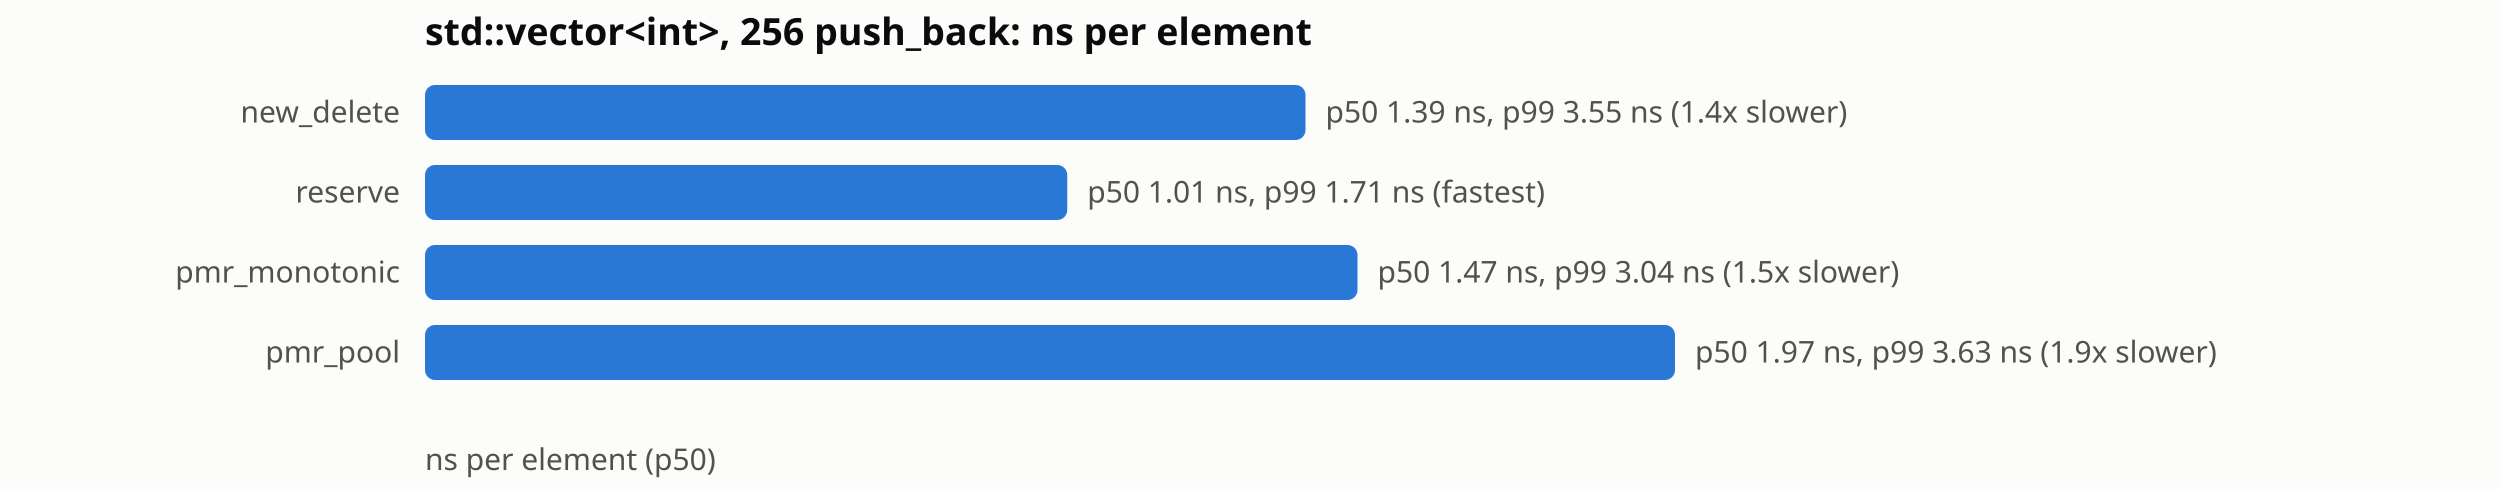
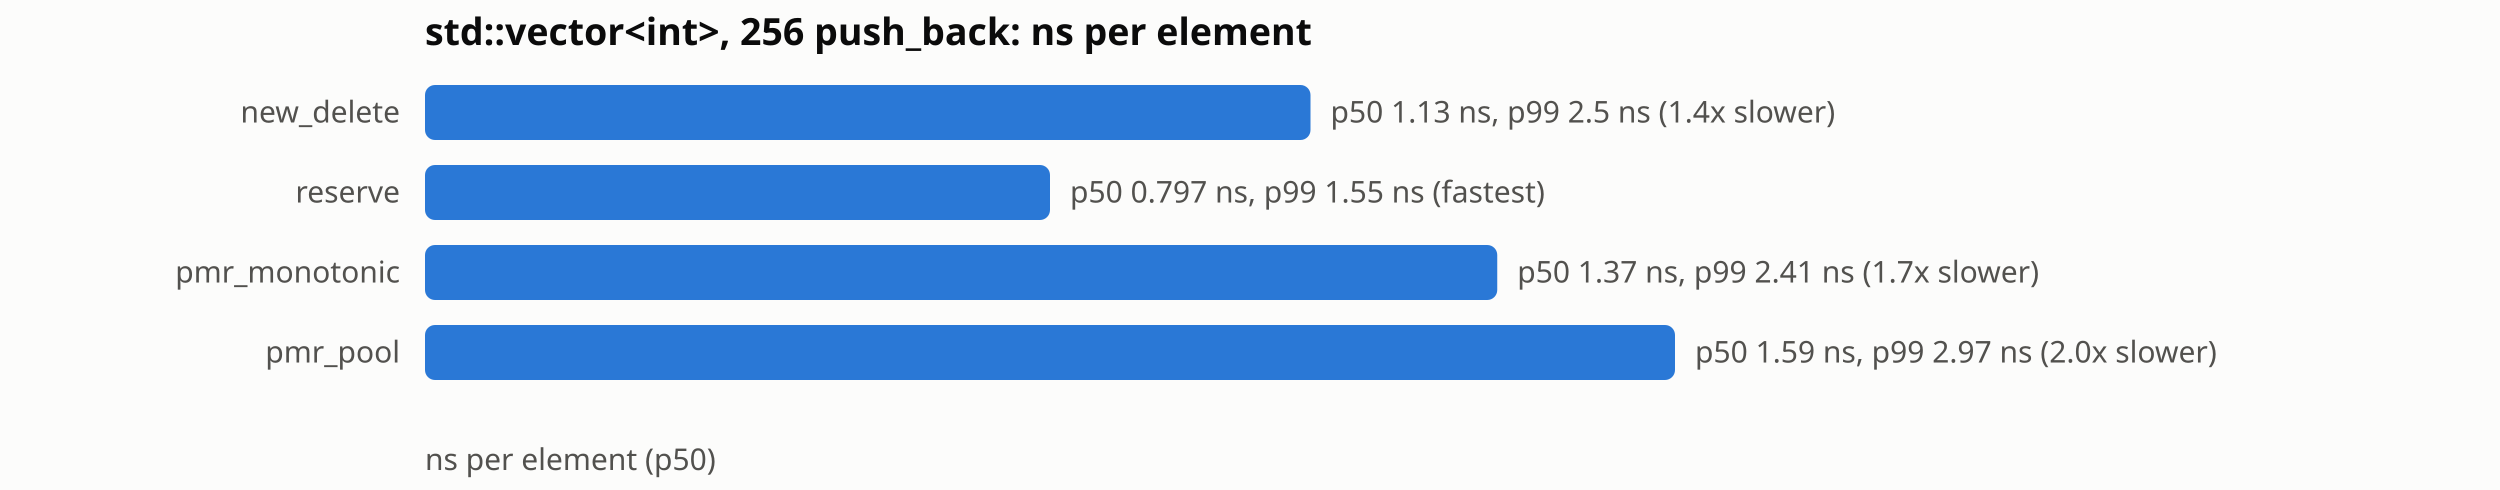
<svg xmlns="http://www.w3.org/2000/svg" viewBox="0 0 1000 196" role="img" aria-label="std::vector&lt;int&gt;, 256 push_back: ns per element">
  <style>
  .bg{fill:#fcfcfb} .ax{fill:#52514e;font:12px system-ui,sans-serif} .title{fill:#0b0b0b;font:600 15px system-ui,sans-serif}
  .grid{stroke:#e4e3df} .zone-a{fill:#f3f2ef} .zone-b{fill:#fcfcfb} .marker{stroke:#8a8984}
  .zlabel{fill:#8a8984;font:600 12px system-ui,sans-serif} .hit{fill:transparent}
  .s1{stroke:#2a78d6} .s2{stroke:#eb6834} .s3{stroke:#1baf7a} .s4{stroke:#6250d6} .s5{stroke:#e87ba4}
  .f1{fill:#2a78d6} .f2{fill:#eb6834} .f3{fill:#1baf7a} .f4{fill:#6250d6} .f5{fill:#e87ba4}
</style>
  <rect class="bg" width="1000" height="196" />
  <text class="title" x="170" y="18">std::vector&lt;int&gt;, 256 push_back: ns per element</text>
  <g transform="translate(0,24)">
    <text class="ax" x="160" y="25.0" text-anchor="end">new_delete</text>
-     <rect class="f1" x="170" y="10" width="352.2" height="22" rx="4" />
-     <text class="ax" x="530.2" y="25.0">p50 1.39 ns, p99 3.55 ns  (1.4x slower)</text>
+     <rect class="f1" x="170" y="10" width="354.2" height="22" rx="4" />
+     <text class="ax" x="532.2" y="25.0">p50 1.13 ns, p99 2.5 ns  (1.4x slower)</text>
    <text class="ax" x="160" y="57.0" text-anchor="end">reserve</text>
-     <rect class="f1" x="170" y="42" width="256.9" height="22" rx="4" />
-     <text class="ax" x="434.9" y="57.0">p50 1.01 ns, p99 1.71 ns  (fastest)</text>
+     <rect class="f1" x="170" y="42" width="250.0" height="22" rx="4" />
+     <text class="ax" x="428.0" y="57.0">p50 0.797 ns, p99 1.55 ns  (fastest)</text>
    <text class="ax" x="160" y="89.0" text-anchor="end">pmr_monotonic</text>
-     <rect class="f1" x="170" y="74" width="373.0" height="22" rx="4" />
-     <text class="ax" x="551.0" y="89.0">p50 1.47 ns, p99 3.04 ns  (1.5x slower)</text>
+     <rect class="f1" x="170" y="74" width="428.9" height="22" rx="4" />
+     <text class="ax" x="606.9" y="89.0">p50 1.37 ns, p99 2.41 ns  (1.7x slower)</text>
    <text class="ax" x="160" y="121.0" text-anchor="end">pmr_pool</text>
    <rect class="f1" x="170" y="106" width="500.0" height="22" rx="4" />
-     <text class="ax" x="678.0" y="121.0">p50 1.97 ns, p99 3.63 ns  (1.9x slower)</text>
+     <text class="ax" x="678.0" y="121.0">p50 1.59 ns, p99 2.97 ns  (2.0x slower)</text>
    <text class="ax" x="170" y="164">ns per element (p50)</text>
  </g>
</svg>
